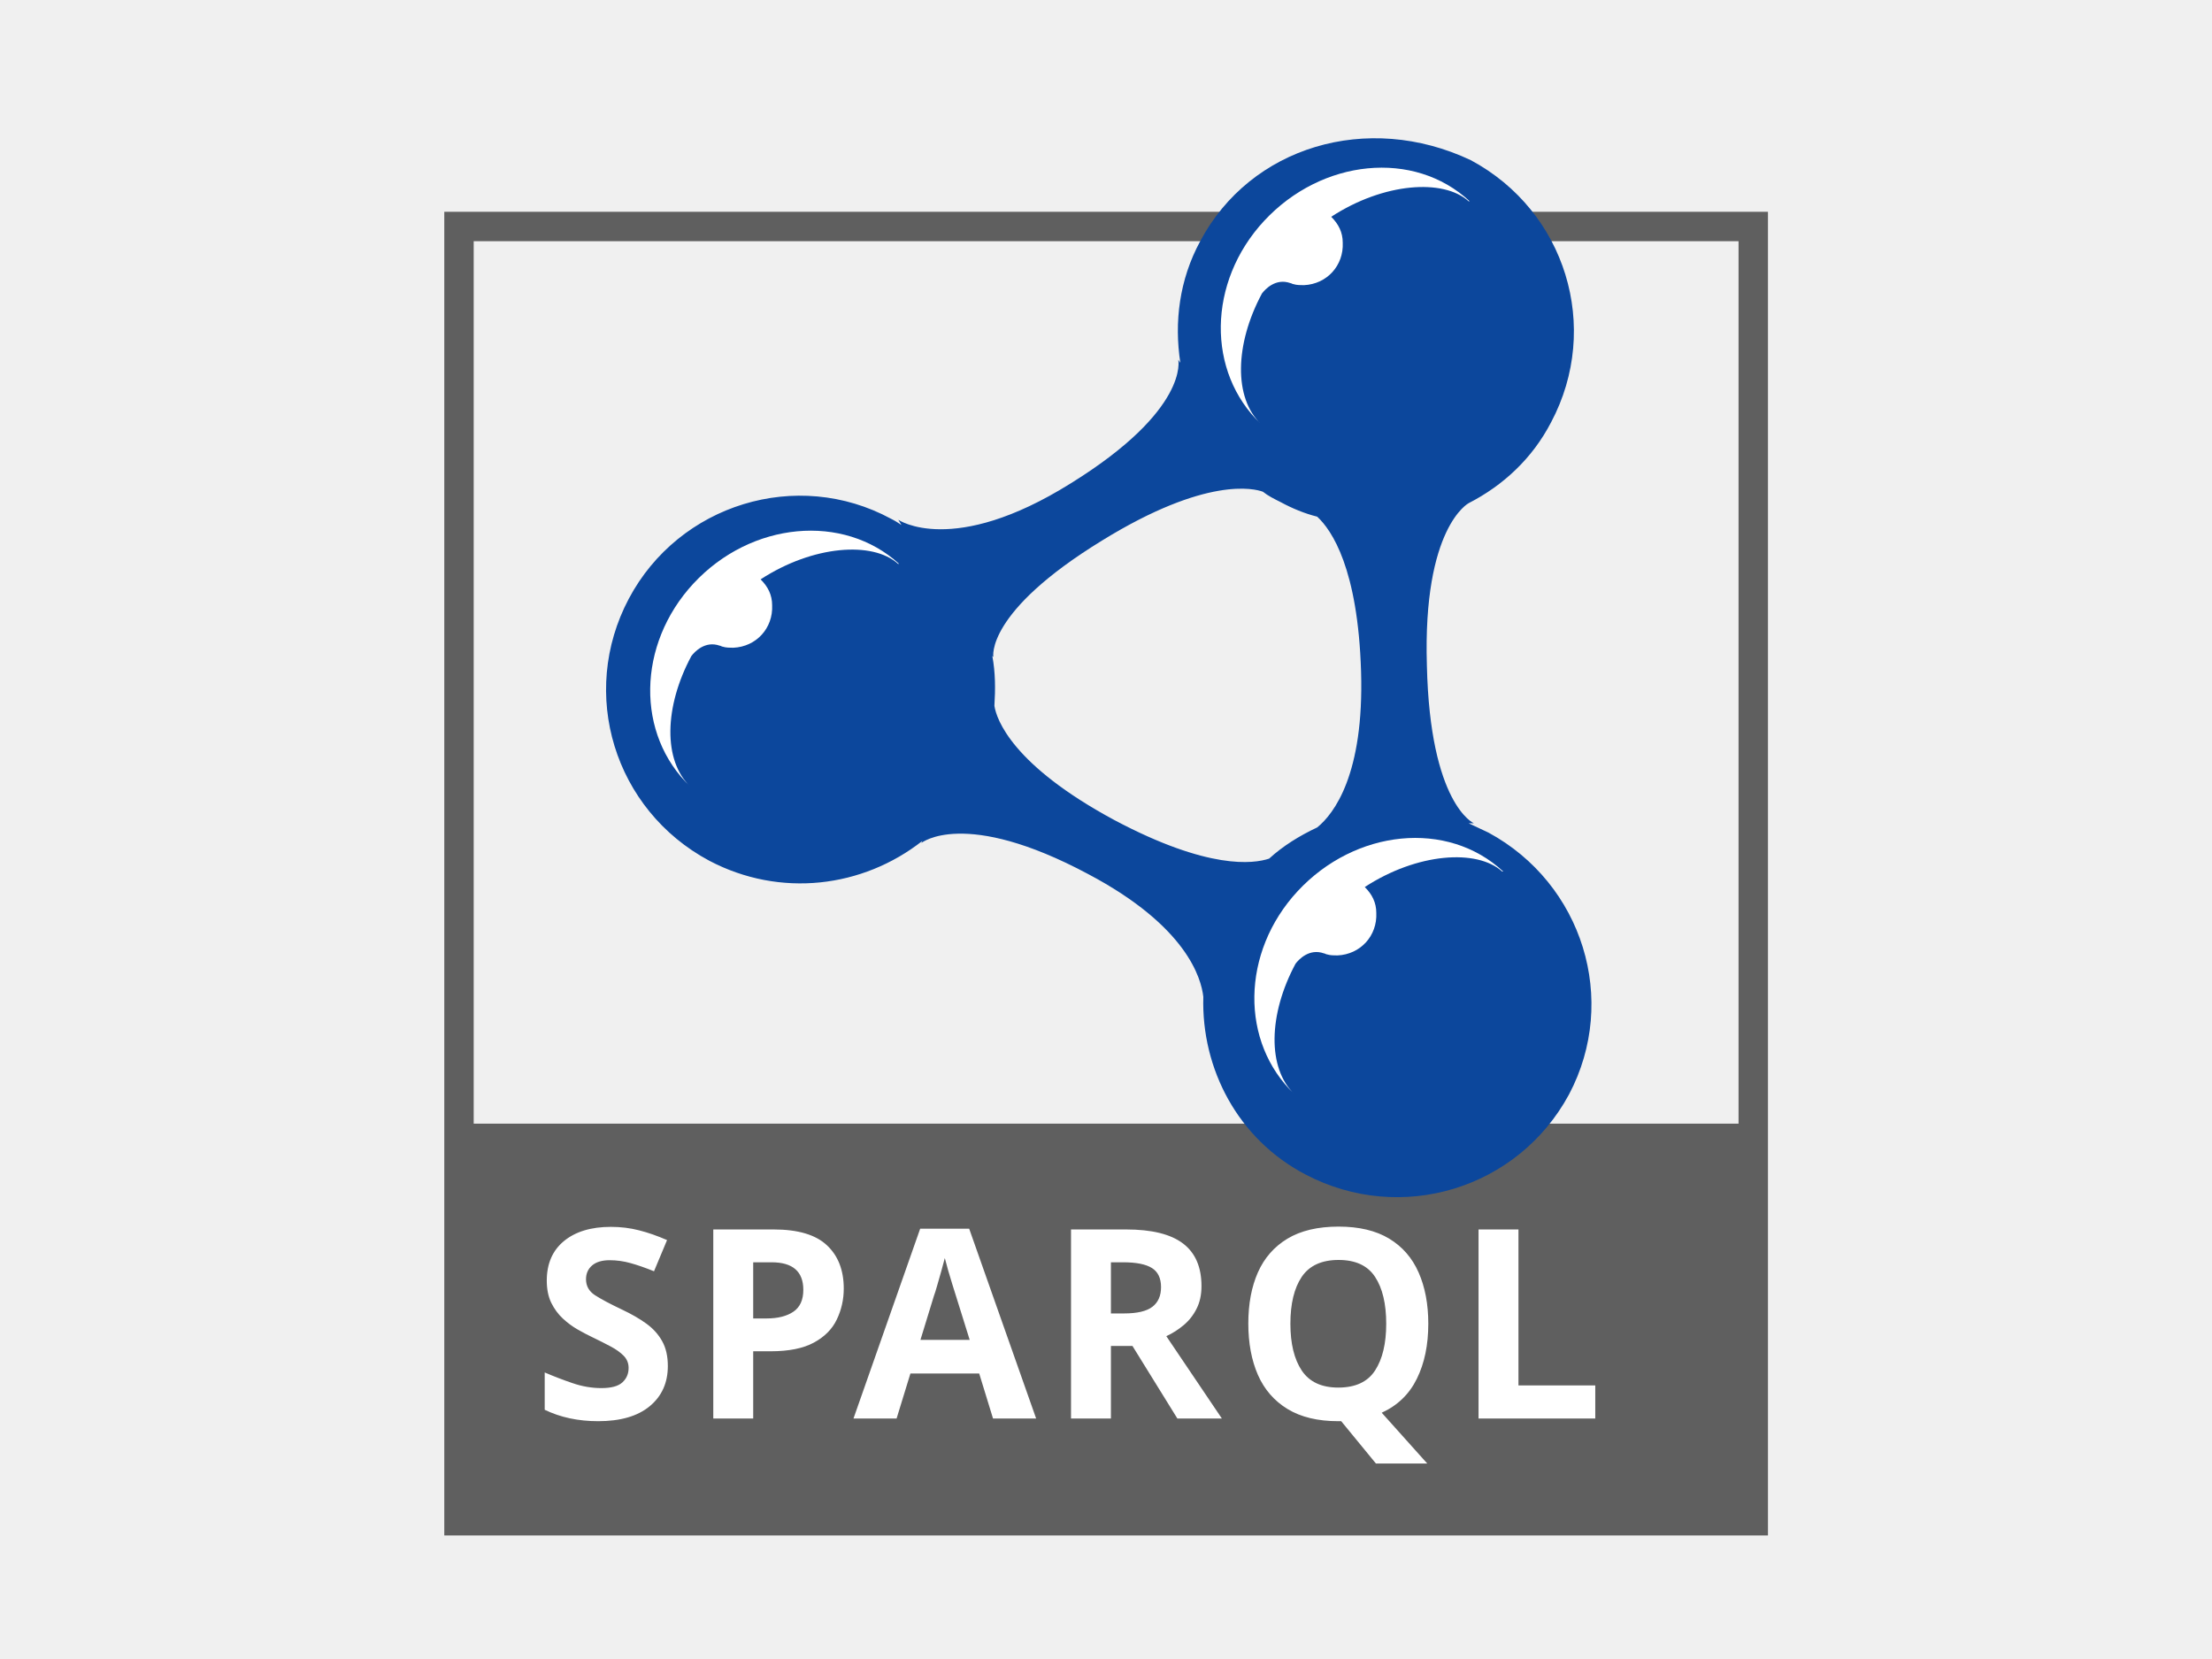
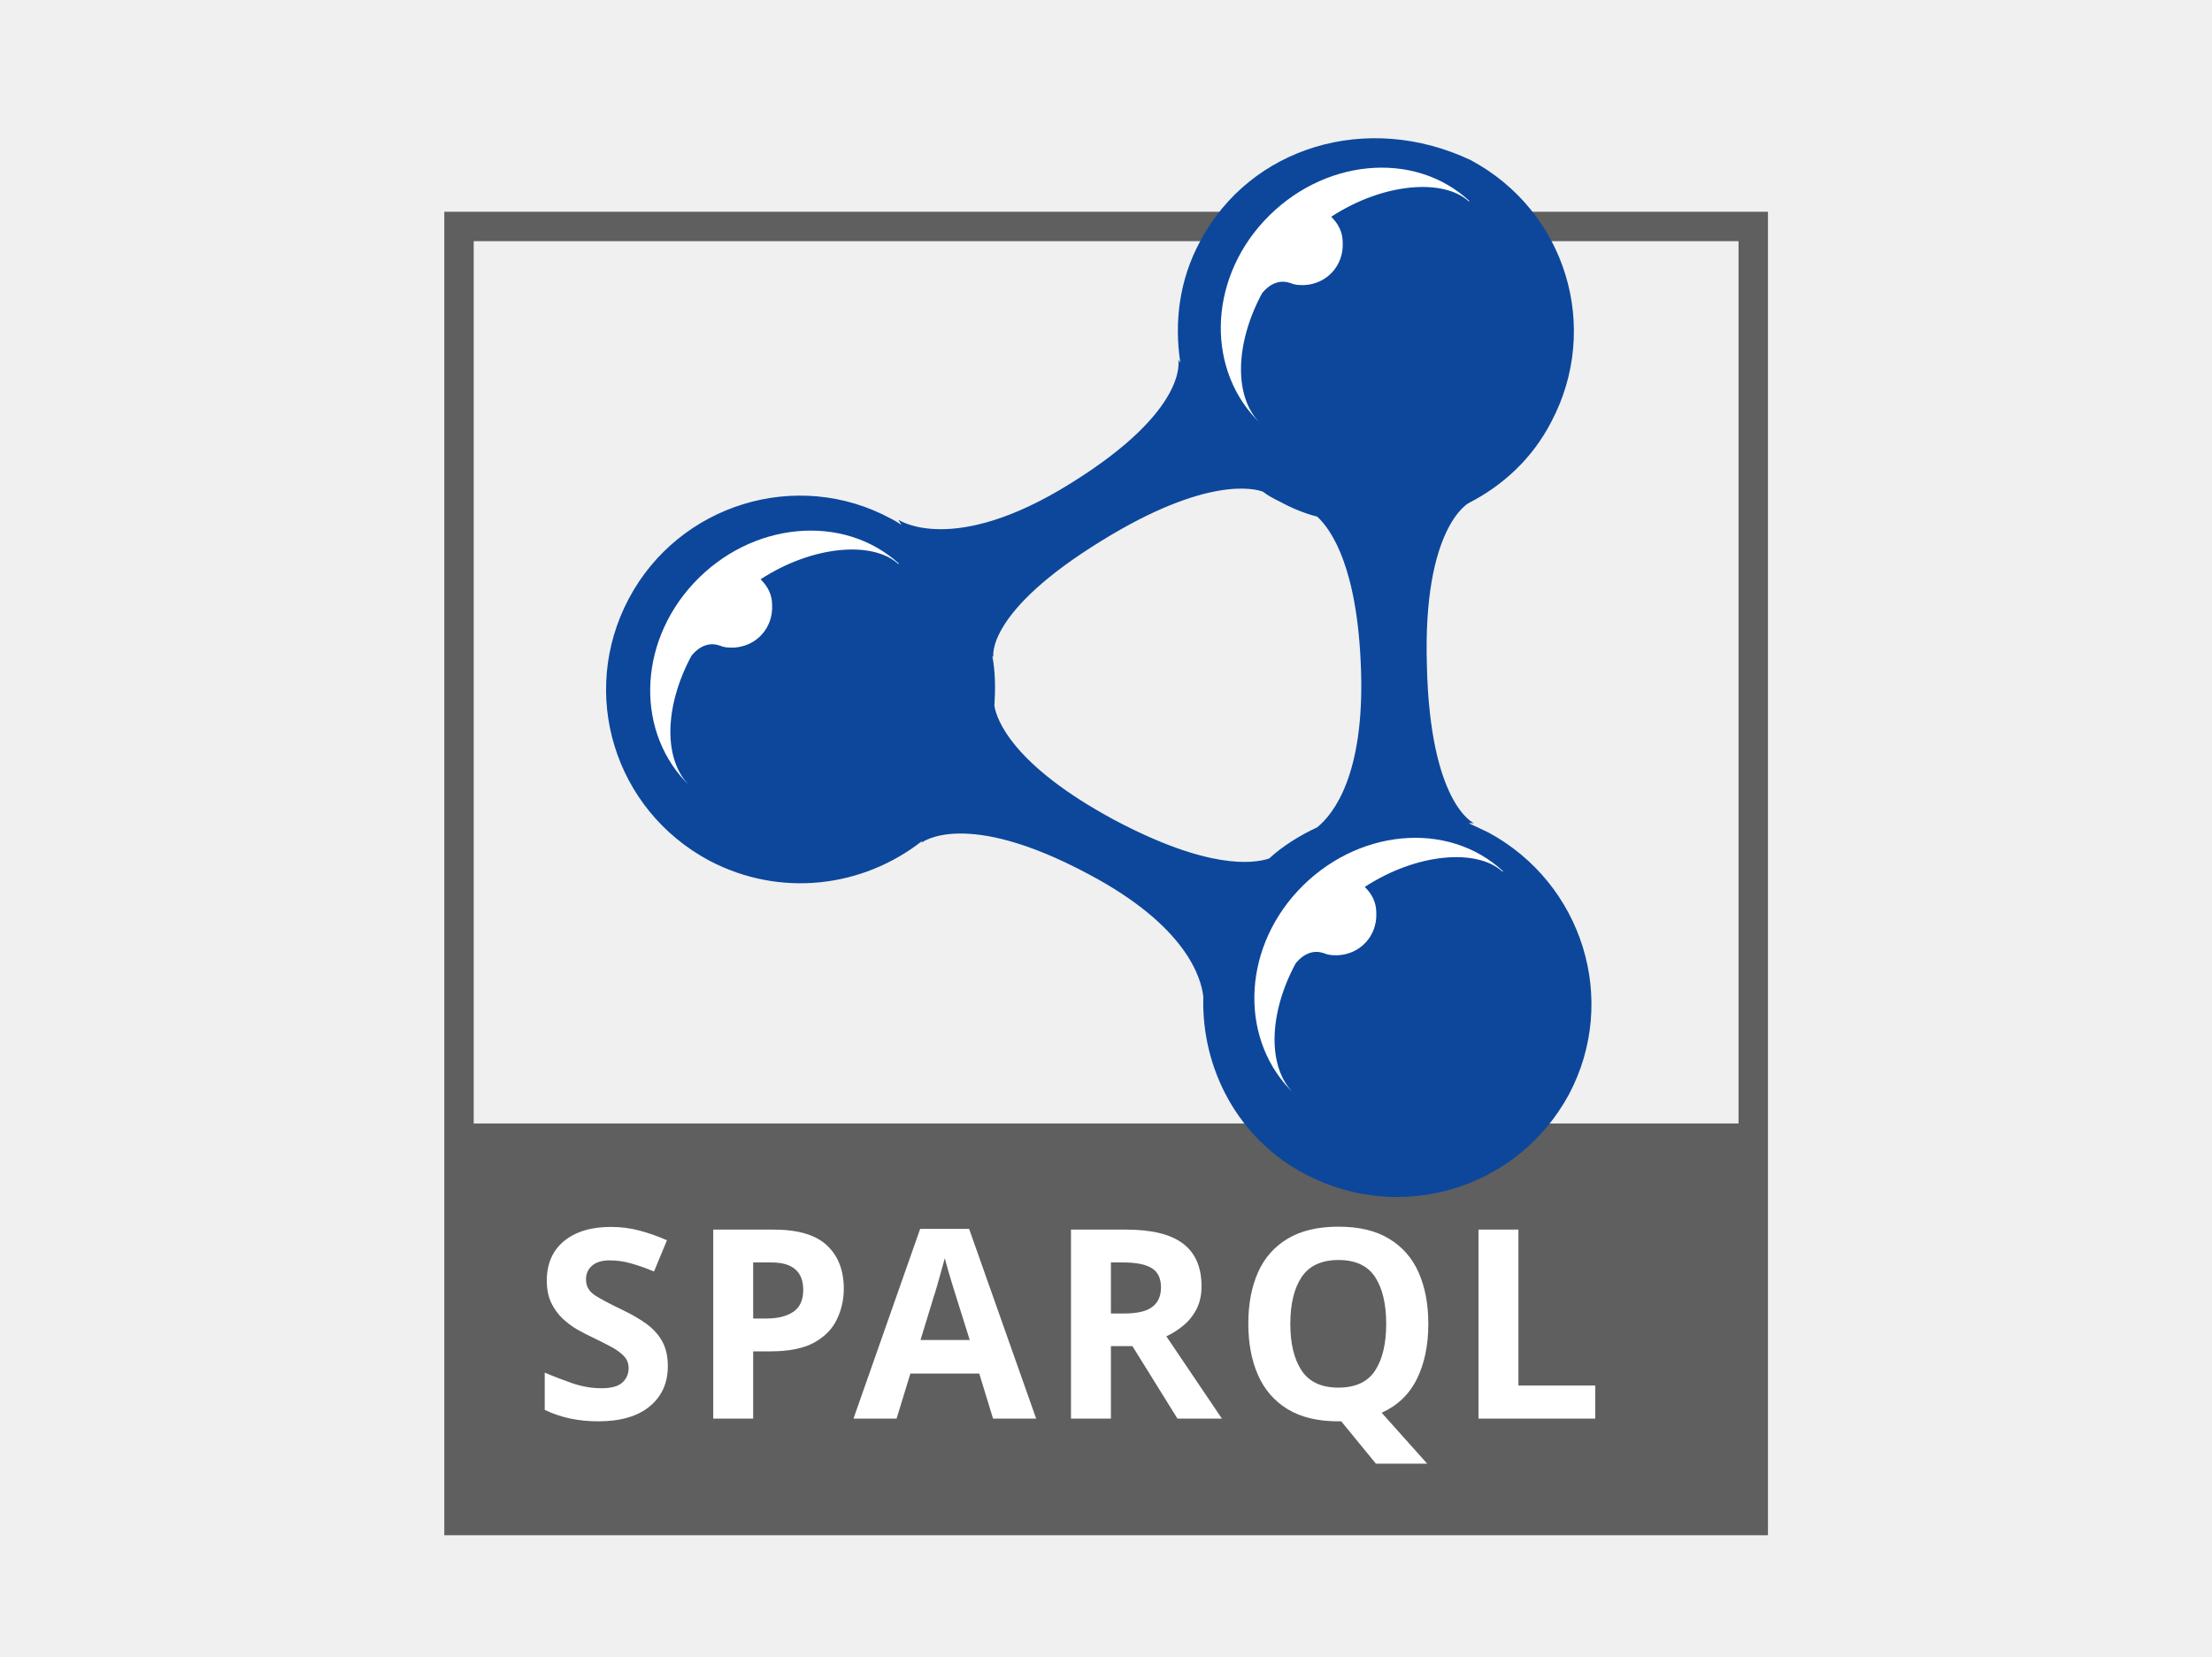
- <svg xmlns="http://www.w3.org/2000/svg" width="400px" height="300px" viewBox="0 0 400 300" version="1.1">
+ <svg xmlns="http://www.w3.org/2000/svg" width="283px" height="212px" viewBox="0 0 283 212" version="1.1">
  <g id="sparql-img" stroke="none" stroke-width="1" fill="none" fill-rule="evenodd">
-     <g id="SPARQL" transform="translate(83, 25)">
-       <rect id="Rectangle" stroke="#5F5F5F" stroke-width="5.319" x="0" y="15.957" width="234.043" height="234.043" />
-       <rect id="Rectangle" fill="#5F5F5F" x="0" y="178.191" width="234.043" height="71.809" />
-       <text font-family="Tahoma-Bold, Tahoma" font-size="47.872" font-weight="bold" letter-spacing="1.995" fill="#FFFFFF">
-         <tspan x="13.298" y="231.511">SPARQL</tspan>
+     <g id="SPARQL" transform="translate(58.7225, 17.6875)">
+       <rect id="Rectangle" stroke="#5F5F5F" stroke-width="3.763" x="0" y="11.29" width="165.585" height="165.585" />
+       <rect id="Rectangle" fill="#5F5F5F" x="0" y="126.07" width="165.585" height="50.805" />
+       <text font-family="Tahoma-Bold, Tahoma" font-size="33.87" font-weight="bold" letter-spacing="1.411" fill="#FFFFFF">
+         <tspan x="9.408" y="163.834">SPARQL</tspan>
      </text>
-       <g id="sparql" transform="translate(26.59575, 0)" fill-rule="nonzero">
-         <path d="M159.575,125.566 C158.441,125.003 157.119,124.439 155.986,123.875 L156.93,123.875 C156.93,123.875 148.996,120.492 148.43,95.306 C147.674,70.309 155.986,65.986 155.986,65.986 L155.986,65.986 C162.22,62.791 167.509,57.904 170.909,51.326 C179.976,34.222 173.554,13.172 156.364,3.962 C137.662,-4.871 116.505,1.519 107.438,18.622 C103.66,25.577 102.715,33.283 103.849,40.613 L103.471,40.049 C103.471,40.049 105.549,49.07 84.014,62.415 C62.668,75.759 52.845,68.993 52.845,68.993 L53.412,69.933 C52.845,69.557 52.278,69.181 51.522,68.805 C34.521,59.596 13.175,66.174 4.108,83.277 C-4.959,100.381 1.463,121.431 18.653,130.641 C31.499,137.407 46.422,135.528 57.19,127.07 L57.001,127.446 C57.001,127.446 64.746,121.056 87.225,133.084 C104.982,142.482 107.627,151.879 108.004,155.263 C107.627,168.231 114.238,181.012 126.517,187.402 C143.707,196.424 164.864,190.033 174.12,172.93 C183.188,155.826 176.576,134.776 159.575,125.566 Z M119.905,130.265 C117.072,131.205 108.949,132.333 91.948,123.311 C73.435,113.35 70.602,105.08 70.224,102.636 C70.413,99.629 70.413,96.622 69.846,93.615 L70.035,93.803 C70.035,93.803 68.524,85.721 89.681,72.752 C108.571,61.099 117.261,63.355 118.772,63.919 C119.716,64.67 120.85,65.234 121.983,65.798 C124.061,66.926 126.328,67.865 128.595,68.429 C131.239,70.873 135.962,77.827 136.529,96.434 C137.095,115.041 131.617,122.183 128.595,124.627 C125.383,126.13 122.361,128.01 119.905,130.265 Z" id="Shape" fill="#0C479C" />
-         <path d="M118.988,14.951 C108.746,26.004 108.556,42.302 118.419,51.668 C113.488,46.985 113.677,37.244 118.609,28.064 C119.178,27.315 121.075,25.254 123.73,26.191 C123.92,26.191 124.11,26.378 124.299,26.378 C124.868,26.566 125.627,26.566 126.196,26.566 C130.369,26.378 133.404,23.006 133.214,18.885 C133.214,17.012 132.455,15.513 131.127,14.202 C140.611,8.02 151.423,7.27 155.975,11.392 L156.164,11.392 C146.112,2.025 129.42,3.711 118.988,14.951 Z M15.805,80.517 C5.563,91.57 5.373,107.868 15.236,117.235 C10.305,112.551 10.495,102.81 15.426,93.631 C15.995,92.881 17.892,90.821 20.547,91.757 C20.737,91.757 20.927,91.945 21.116,91.945 C21.685,92.132 22.444,92.132 23.013,92.132 C27.186,91.945 30.221,88.573 30.031,84.451 C30.031,82.578 29.272,81.079 27.945,79.768 C37.428,73.586 48.24,72.837 52.792,76.958 L52.982,76.958 C42.929,67.779 26.238,69.277 15.805,80.517 Z M125.058,136.155 C114.815,147.208 114.626,163.506 124.489,172.872 C119.557,168.189 119.747,158.448 124.679,149.268 C125.248,148.519 127.144,146.458 129.8,147.395 C129.989,147.395 130.179,147.582 130.369,147.582 C130.938,147.77 131.696,147.77 132.266,147.77 C136.438,147.582 139.473,144.21 139.283,140.089 C139.283,138.216 138.525,136.717 137.197,135.406 C146.681,129.224 157.492,128.475 162.044,132.596 L162.234,132.596 C152.181,123.229 135.49,124.915 125.058,136.155 Z" id="Shape" fill="#FFFFFF" />
+       <g id="sparql" transform="translate(18.81649, 0)" fill-rule="nonzero">
+         <path d="M112.899,88.838 C112.097,88.439 111.162,88.04 110.36,87.641 L111.028,87.641 C111.028,87.641 105.415,85.248 105.014,67.429 C104.479,49.744 110.36,46.685 110.36,46.685 L110.36,46.685 C114.77,44.424 118.512,40.967 120.918,36.313 C127.333,24.212 122.789,9.319 110.627,2.803 C97.396,-3.447 82.427,1.075 76.012,13.175 C73.339,18.095 72.671,23.547 73.473,28.733 L73.206,28.335 C73.206,28.335 74.676,34.717 59.44,44.159 C44.337,53.6 37.388,48.813 37.388,48.813 L37.789,49.478 C37.388,49.212 36.987,48.946 36.452,48.68 C24.424,42.164 9.321,46.818 2.906,58.919 C-3.509,71.02 1.035,85.913 13.197,92.429 C22.285,97.216 32.844,95.886 40.462,89.902 L40.328,90.168 C40.328,90.168 45.808,85.647 61.712,94.157 C74.275,100.806 76.146,107.455 76.413,109.848 C76.146,119.024 80.824,128.066 89.511,132.587 C101.673,138.97 116.641,134.449 123.19,122.348 C129.605,110.247 124.928,95.354 112.899,88.838 Z M84.833,92.163 C82.828,92.827 77.081,93.625 65.053,87.243 C51.955,80.195 49.951,74.344 49.683,72.615 C49.817,70.488 49.817,68.36 49.416,66.232 L49.55,66.365 C49.55,66.365 48.481,60.647 63.449,51.472 C76.814,43.228 82.962,44.823 84.031,45.222 C84.699,45.754 85.501,46.153 86.303,46.552 C87.773,47.35 89.377,48.015 90.981,48.414 C92.852,50.142 96.193,55.063 96.594,68.227 C96.995,81.392 93.119,86.445 90.981,88.173 C88.709,89.237 86.57,90.567 84.833,92.163 Z" id="Shape" fill="#0C479C" />
+         <path d="M84.184,10.578 C76.938,18.398 76.804,29.928 83.782,36.555 C80.293,33.242 80.427,26.35 83.916,19.856 C84.318,19.325 85.66,17.867 87.539,18.53 C87.673,18.53 87.807,18.663 87.942,18.663 C88.344,18.795 88.881,18.795 89.284,18.795 C92.236,18.663 94.383,16.277 94.249,13.361 C94.249,12.036 93.712,10.975 92.773,10.048 C99.482,5.674 107.131,5.144 110.352,8.06 L110.486,8.06 C103.374,1.433 91.565,2.626 84.184,10.578 Z M11.182,56.966 C3.936,64.786 3.802,76.317 10.78,82.943 C7.291,79.63 7.425,72.738 10.914,66.244 C11.317,65.714 12.659,64.256 14.537,64.918 C14.671,64.918 14.806,65.051 14.94,65.051 C15.342,65.183 15.879,65.183 16.282,65.183 C19.234,65.051 21.381,62.665 21.247,59.749 C21.247,58.424 20.71,57.364 19.771,56.436 C26.481,52.062 34.13,51.532 37.35,54.448 L37.485,54.448 C30.372,47.954 18.563,49.014 11.182,56.966 Z M88.478,96.33 C81.232,104.15 81.098,115.68 88.076,122.307 C84.587,118.994 84.721,112.102 88.21,105.607 C88.613,105.077 89.955,103.619 91.833,104.282 C91.968,104.282 92.102,104.415 92.236,104.415 C92.638,104.547 93.175,104.547 93.578,104.547 C96.53,104.415 98.677,102.029 98.543,99.113 C98.543,97.788 98.006,96.727 97.067,95.8 C103.777,91.426 111.426,90.896 114.646,93.812 L114.781,93.812 C107.668,87.185 95.859,88.378 88.478,96.33 Z" id="Shape" fill="#FFFFFF" />
      </g>
    </g>
  </g>
</svg>
